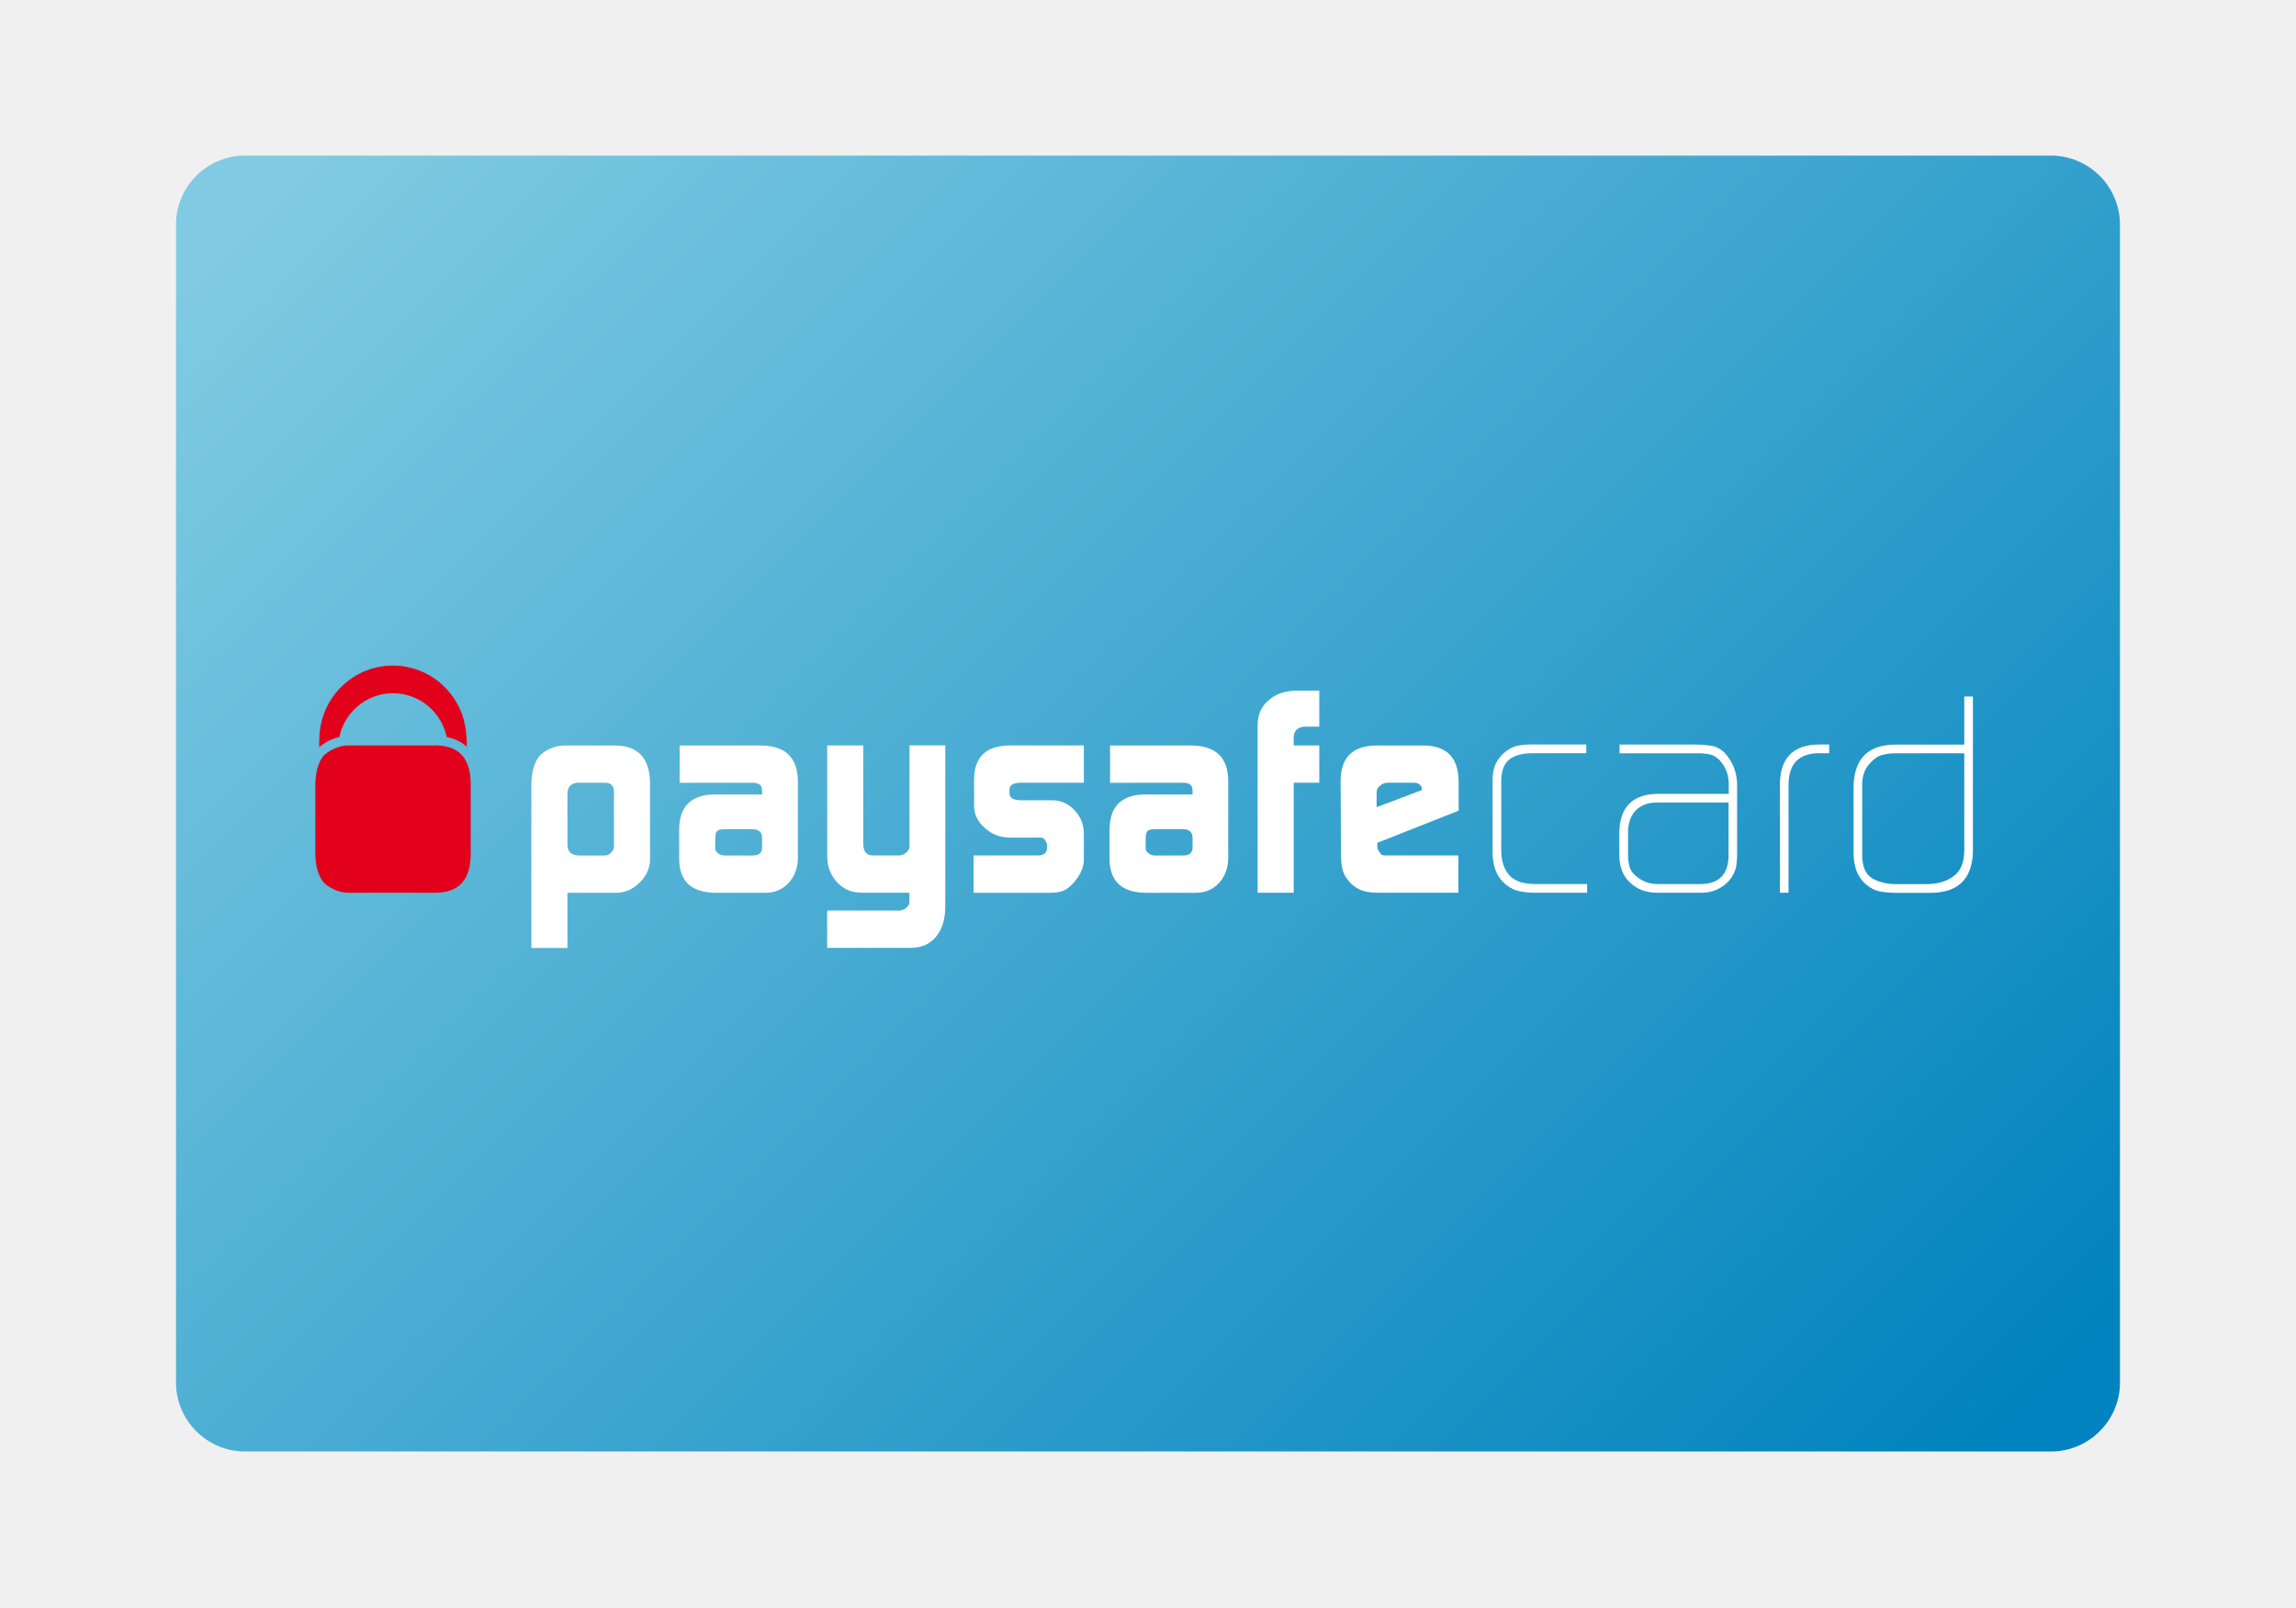
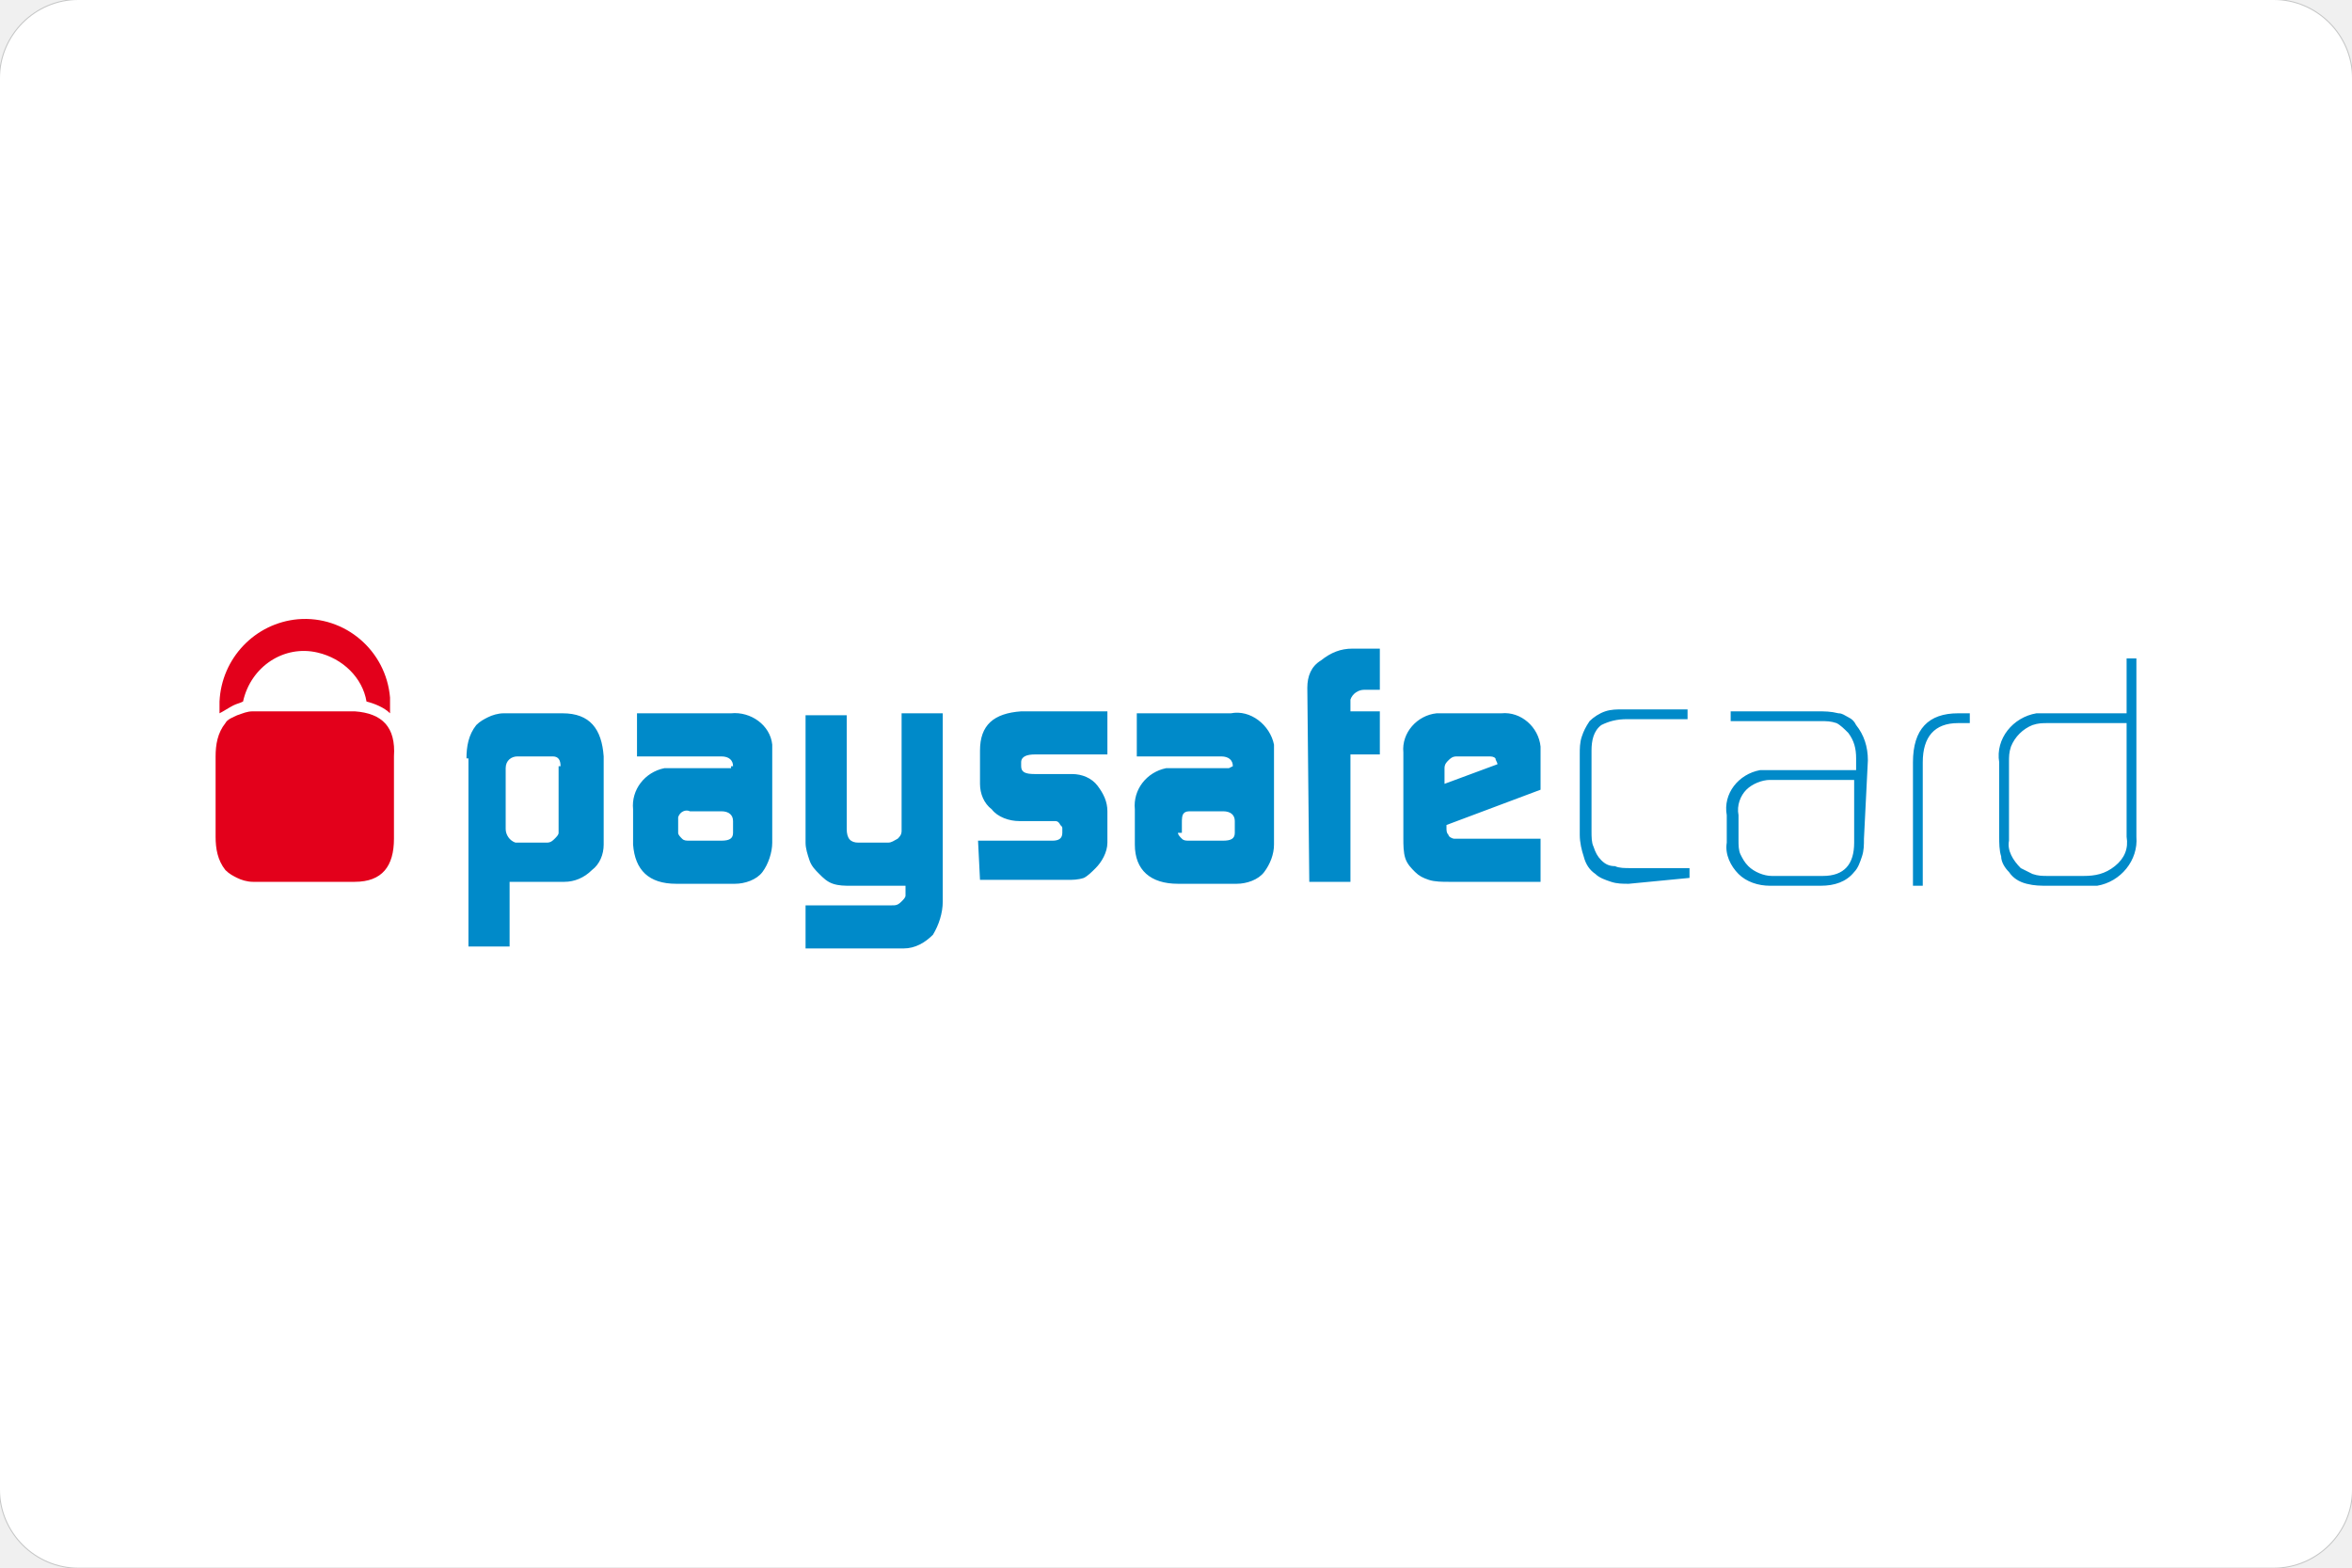
- <svg xmlns="http://www.w3.org/2000/svg" xml:space="preserve" width="50mm" height="35mm" style="shape-rendering:geometricPrecision; text-rendering:geometricPrecision; image-rendering:optimizeQuality; fill-rule:evenodd; clip-rule:evenodd" viewBox="0 0 50 35" version="1.0">
-   <defs>
-     <style type="text/css">
-    
-     .fil2 {fill:#E3001B;fill-rule:nonzero}
-     .fil1 {fill:white;fill-rule:nonzero}
-     .fil0 {fill:url(#id0)}
-    
-   </style>
-     <linearGradient id="id0" gradientUnits="userSpaceOnUse" x1="8.772" y1="1.272" x2="41.228" y2="33.728">
-       <stop offset="0" style="stop-color:#80CBE2" />
-       <stop offset="1" style="stop-color:#0083BE" />
-     </linearGradient>
-   </defs>
-   <g id="Layer_x0020_1">
-     <path class="fil0" d="M5.333 3.389l39.333 0c0.825,0 1.5,0.675 1.5,1.5l0 25.222c0,0.825 -0.675,1.5 -1.5,1.5l-39.333 0c-0.825,0 -1.5,-0.675 -1.5,-1.5l0 -25.222c0,-0.825 0.675,-1.5 1.5,-1.5z" />
-     <path id="path2491" class="fil1" d="M13.37 17.242c-0.004,-0.126 -0.063,-0.191 -0.178,-0.195l-0.612 0c-0.145,0.009 -0.22,0.089 -0.223,0.239l0 1.107c0.003,0.155 0.086,0.234 0.247,0.239l0.561 0c0.058,0 0.107,-0.022 0.145,-0.066 0.04,-0.033 0.06,-0.076 0.06,-0.129l0 -1.194zm-1.799 -0.157c0.004,-0.277 0.065,-0.487 0.184,-0.631 0.062,-0.06 0.14,-0.111 0.235,-0.152 0.099,-0.044 0.194,-0.066 0.287,-0.066l1.124 0c0.496,0.004 0.748,0.277 0.755,0.818l0 1.666c-0.004,0.192 -0.079,0.359 -0.223,0.498 -0.143,0.147 -0.314,0.221 -0.514,0.226l-1.062 0 0 1.201 -0.786 0 0 -3.559z" />
-     <path id="path2493" class="fil1" d="M15.575 18.471c0,0.046 0.021,0.083 0.063,0.111 0.037,0.033 0.084,0.05 0.143,0.05l0.604 0c0.136,0 0.207,-0.053 0.211,-0.161l0 -0.227c0,-0.124 -0.072,-0.186 -0.217,-0.186l-0.598 0c-0.079,0 -0.133,0.013 -0.163,0.038 -0.028,0.029 -0.042,0.087 -0.042,0.173l0 0.202zm1.02 -1.248c0.004,-0.121 -0.066,-0.179 -0.211,-0.175l-1.583 0 0 -0.812 1.782 0c0.519,0.009 0.783,0.261 0.792,0.758l0 1.698c-0.004,0.215 -0.07,0.392 -0.197,0.533 -0.133,0.146 -0.304,0.219 -0.513,0.219l-1.077 0c-0.524,-0.004 -0.79,-0.245 -0.798,-0.724l0 -0.655c0.004,-0.5 0.258,-0.754 0.761,-0.763l1.046 0 0 -0.08z" />
-     <path id="path2495" class="fil1" d="M19.582 19.832c0.062,-0.004 0.116,-0.026 0.16,-0.067 0.042,-0.038 0.063,-0.081 0.063,-0.13l0 -0.193 -1.006 0c-0.131,0 -0.236,-0.017 -0.314,-0.05 -0.083,-0.03 -0.165,-0.087 -0.248,-0.168 -0.079,-0.086 -0.135,-0.175 -0.169,-0.268 -0.036,-0.086 -0.054,-0.194 -0.054,-0.325l0 -2.396 0.786 0 0 2.139c0,0.171 0.07,0.257 0.211,0.257l0.555 0c0.066,0 0.123,-0.022 0.171,-0.066 0.046,-0.038 0.069,-0.082 0.069,-0.135l0 -2.196 0.779 0 0 3.535c-0.004,0.262 -0.071,0.471 -0.2,0.63 -0.131,0.159 -0.309,0.24 -0.537,0.244l-1.835 0 0 -0.812 1.569 0z" />
-     <path id="path2497" class="fil1" d="M21.202 18.631l1.4 0c0.128,-0.004 0.195,-0.056 0.199,-0.155l0 -0.073c0,-0.021 -0.006,-0.045 -0.019,-0.07 -0.031,-0.061 -0.07,-0.092 -0.115,-0.092l-0.694 0c-0.206,-0.004 -0.382,-0.075 -0.529,-0.213 -0.149,-0.127 -0.226,-0.284 -0.231,-0.467l0 -0.605c0.008,-0.472 0.263,-0.713 0.766,-0.721l1.624 0 0 0.812 -1.376 0c-0.161,0 -0.243,0.05 -0.243,0.149l0 0.079c0,0.103 0.083,0.154 0.249,0.154l0.692 0c0.184,0.004 0.342,0.075 0.473,0.214 0.132,0.14 0.201,0.305 0.205,0.498l0 0.592c-0.004,0.166 -0.081,0.332 -0.228,0.498 -0.072,0.081 -0.145,0.137 -0.219,0.169 -0.076,0.029 -0.179,0.044 -0.311,0.044l-1.643 0 0 -0.812z" />
-     <path id="path2499" class="fil1" d="M24.948 18.471c0,0.046 0.021,0.083 0.064,0.111 0.037,0.033 0.084,0.05 0.142,0.05l0.605 0c0.136,0 0.207,-0.053 0.211,-0.161l0 -0.227c0,-0.124 -0.073,-0.186 -0.217,-0.186l-0.598 0c-0.079,0 -0.133,0.013 -0.163,0.038 -0.028,0.029 -0.043,0.087 -0.043,0.173l0 0.202zm1.021 -1.248c0.003,-0.121 -0.067,-0.179 -0.212,-0.175l-1.583 0 0 -0.812 1.783 0c0.519,0.009 0.782,0.261 0.79,0.758l0 1.698c-0.004,0.215 -0.07,0.392 -0.196,0.533 -0.132,0.146 -0.303,0.219 -0.513,0.219l-1.078 0c-0.524,-0.004 -0.79,-0.245 -0.797,-0.724l0 -0.655c0.004,-0.5 0.257,-0.754 0.761,-0.763l1.046 0 0 -0.08z" />
-     <path id="path2501" class="fil1" d="M27.387 15.775c0.005,-0.219 0.085,-0.395 0.242,-0.527 0.153,-0.134 0.353,-0.203 0.602,-0.207l0.499 0 0 0.784 -0.302 0c-0.166,0.004 -0.251,0.084 -0.255,0.238l0 0.172 0.557 0 0 0.812 -0.557 0 0 2.396 -0.786 0 0 -3.669z" />
-     <path id="path2503" class="fil1" d="M30.965 17.207l0 -0.019c0,-0.042 -0.017,-0.077 -0.051,-0.104 -0.037,-0.026 -0.081,-0.038 -0.135,-0.038l-0.547 0c-0.07,0 -0.127,0.02 -0.171,0.06 -0.054,0.037 -0.082,0.087 -0.082,0.147l0 0.326 0.985 -0.373zm-0.973 1.147l0 0.051c0,0.065 0.017,0.117 0.051,0.154 0.025,0.048 0.058,0.072 0.102,0.072l1.615 0 0 0.812 -1.717 0c-0.157,0 -0.279,-0.015 -0.365,-0.044 -0.094,-0.031 -0.179,-0.082 -0.253,-0.153 -0.086,-0.086 -0.145,-0.173 -0.175,-0.263 -0.032,-0.094 -0.048,-0.218 -0.048,-0.373l-0.007 -1.625c0.009,-0.491 0.264,-0.741 0.765,-0.749l1.06 0c0.489,0.009 0.737,0.267 0.745,0.777l0 0.642 -1.773 0.701z" />
-     <path id="path2505" class="fil1" d="M33.429 19.443c-0.119,0 -0.228,-0.011 -0.326,-0.031 -0.103,-0.017 -0.206,-0.065 -0.311,-0.146 -0.108,-0.095 -0.183,-0.2 -0.224,-0.317 -0.043,-0.115 -0.064,-0.245 -0.064,-0.392l0 -1.515c-0.004,-0.123 0.008,-0.232 0.037,-0.326 0.026,-0.094 0.082,-0.186 0.166,-0.276 0.096,-0.095 0.193,-0.157 0.296,-0.188 0.099,-0.025 0.211,-0.038 0.336,-0.038l1.205 0 0 0.19 -1.177 0c-0.208,0 -0.371,0.043 -0.49,0.129 -0.122,0.094 -0.184,0.255 -0.184,0.483l0 1.516c0,0.107 0.016,0.21 0.048,0.31 0.033,0.098 0.088,0.185 0.167,0.26 0.086,0.065 0.171,0.106 0.254,0.123 0.087,0.019 0.18,0.028 0.278,0.028l1.123 0 0 0.19 -1.134 0z" />
-     <path id="path2507" class="fil1" d="M37.642 17.478l-1.579 0c-0.189,0.004 -0.337,0.063 -0.444,0.176 -0.11,0.115 -0.165,0.273 -0.165,0.473l0 0.483c0,0.094 0.01,0.179 0.03,0.257 0.02,0.081 0.07,0.154 0.148,0.216 0.136,0.114 0.287,0.17 0.453,0.17l0.957 0c0.4,-0.004 0.601,-0.216 0.601,-0.636l0 -1.139zm0.188 1.091c0,0.122 -0.009,0.229 -0.025,0.323 -0.025,0.102 -0.078,0.201 -0.157,0.295 -0.165,0.175 -0.369,0.26 -0.614,0.256l-0.939 0c-0.244,0 -0.442,-0.073 -0.595,-0.219 -0.157,-0.144 -0.236,-0.344 -0.236,-0.601l0 -0.488c0.008,-0.551 0.281,-0.833 0.819,-0.846l1.564 0 0 -0.214c0,-0.176 -0.051,-0.33 -0.152,-0.463 -0.064,-0.086 -0.14,-0.144 -0.226,-0.173 -0.087,-0.023 -0.185,-0.034 -0.293,-0.034l-1.707 0 0 -0.19 1.618 0c0.148,0 0.282,0.011 0.403,0.031 0.062,0.012 0.119,0.037 0.171,0.072 0.055,0.034 0.107,0.083 0.155,0.147 0.145,0.188 0.216,0.405 0.213,0.649l0 1.456z" />
-     <path id="path2509" class="fil1" d="M39.595 16.404c-0.438,0.008 -0.654,0.248 -0.646,0.721l0 2.318 -0.188 0 0 -2.317c-0.009,-0.608 0.279,-0.912 0.864,-0.912l0.209 0 0 0.19 -0.239 0z" />
-     <path id="path2511" class="fil1" d="M42.777 16.405l-1.489 0c-0.107,0 -0.203,0.012 -0.29,0.035 -0.091,0.021 -0.178,0.076 -0.26,0.166 -0.079,0.082 -0.128,0.163 -0.149,0.244 -0.028,0.082 -0.04,0.18 -0.036,0.295l0 1.478c0,0.246 0.071,0.413 0.214,0.503 0.071,0.042 0.148,0.073 0.236,0.094 0.087,0.023 0.184,0.035 0.29,0.035l0.651 0c0.243,0 0.442,-0.056 0.595,-0.17 0.153,-0.106 0.232,-0.29 0.237,-0.552l0 -2.128zm0.188 2.141c-0.017,0.612 -0.339,0.911 -0.966,0.899l-0.698 0c-0.147,0 -0.279,-0.013 -0.396,-0.038 -0.12,-0.031 -0.235,-0.105 -0.345,-0.219 -0.083,-0.103 -0.137,-0.207 -0.158,-0.314 -0.029,-0.106 -0.041,-0.225 -0.037,-0.354l0 -1.379c0.008,-0.621 0.319,-0.93 0.934,-0.925l1.477 0 0 -1.047 0.188 0 0 3.377z" />
-     <path id="path2513" class="fil2" d="M7.205 16.113c0.062,-0.027 0.123,-0.049 0.185,-0.062 0.114,-0.544 0.593,-0.953 1.168,-0.953 0.576,0 1.056,0.409 1.169,0.953 0.176,0.034 0.323,0.105 0.436,0.212 0.005,-0.104 0,-0.205 -0.012,-0.3 -0.073,-0.823 -0.759,-1.468 -1.596,-1.468 -0.861,0 -1.563,0.686 -1.599,1.544 -0.005,0.074 -0.006,0.151 -0.004,0.232 0.072,-0.061 0.155,-0.116 0.252,-0.159z" />
-     <path id="path2515" class="fil2" d="M9.494 16.235l-1.92 0c-0.092,0 -0.188,0.021 -0.287,0.066 -0.095,0.042 -0.173,0.092 -0.236,0.152 -0.119,0.144 -0.18,0.354 -0.184,0.631l0 1.508c0.004,0.278 0.065,0.488 0.184,0.631 0.062,0.061 0.141,0.112 0.236,0.154 0.099,0.043 0.194,0.065 0.287,0.065l1.92 0c0.496,-0.004 0.748,-0.278 0.756,-0.818l0 -1.572c-0.008,-0.541 -0.26,-0.814 -0.756,-0.818z" />
+ <svg xmlns="http://www.w3.org/2000/svg" version="1.1" id="Ebene_1" x="0px" y="0px" viewBox="0 0 120 80" width="120" height="80" style="enable-background:new 0 0 120 80;" xml:space="preserve">
+   <g id="Layer_1" style="fill:noneM">
+     <path id="path3922" style="fill:none;stroke:#C5C6C6;stroke-width:0.1;" d="M4,0h112c2.2,0,4,1.8,4,4v72c0,2.2-1.8,4-4,4H4   c-2.2,0-4-1.8-4-4V4C0,1.8,1.8,0,4,0z" />
+     <path id="path3924" style="fill-rule:evenodd;clip-rule:evenodd;fill:#FFFFFF;" d="M4,0h112c2.2,0,4,1.8,4,4v72c0,2.2-1.8,4-4,4H4   c-2.2,0-4-1.8-4-4V4C0,1.8,1.8,0,4,0z" />
+     <path id="path2491" style="fill:#008AC9;" d="M28.6,39.1c0-0.3-0.1-0.5-0.4-0.5c0,0-0.1,0-0.1,0h-1.7   c-0.3,0-0.6,0.2-0.6,0.6c0,0,0,0,0,0c0,0,0,0.1,0,0.1v3c0,0.3,0.2,0.6,0.5,0.7h1.6c0.2,0,0.3-0.1,0.4-0.2c0.1-0.1,0.2-0.2,0.2-0.3   V39.1z M23.8,38.7c0-0.6,0.1-1.2,0.5-1.7c0.2-0.2,0.4-0.3,0.6-0.4c0.2-0.1,0.5-0.2,0.8-0.2h3c1.4,0,2,0.8,2.1,2.2v4.5   c0,0.5-0.2,1-0.6,1.3c-0.4,0.4-0.9,0.6-1.4,0.6h-2.8v3.3h-2.1V38.7z M34.6,42.5c0,0.1,0.1,0.2,0.2,0.3c0.1,0.1,0.2,0.1,0.4,0.1h1.6   c0.4,0,0.6-0.1,0.6-0.4v-0.6c0-0.3-0.2-0.5-0.6-0.5h-1.6c-0.2-0.1-0.5,0-0.6,0.3c0,0.1,0,0.2,0,0.3L34.6,42.5z M37.4,39.1   c0-0.3-0.2-0.5-0.6-0.5h-4.3v-2.2h4.8c1-0.1,2,0.6,2.1,1.6c0,0.1,0,0.3,0,0.4V43c0,0.5-0.2,1.1-0.5,1.5c-0.3,0.4-0.9,0.6-1.4,0.6   h-3c-1.4,0-2.1-0.7-2.2-2v-1.8c-0.1-1,0.6-1.9,1.6-2.1c0.1,0,0.3,0,0.5,0h2.9V39.1z M45.5,46.2c0.2,0,0.3,0,0.5-0.2   c0.1-0.1,0.2-0.2,0.2-0.3v-0.5h-2.8c-0.3,0-0.6,0-0.9-0.1c-0.3-0.1-0.5-0.3-0.7-0.5c-0.2-0.2-0.4-0.4-0.5-0.7   c-0.1-0.3-0.2-0.6-0.2-0.9v-6.5h2.1v5.8c0,0.5,0.2,0.7,0.6,0.7h1.5c0.2,0,0.3-0.1,0.5-0.2c0.1-0.1,0.2-0.2,0.2-0.4v-6h2.1V46   c0,0.6-0.2,1.2-0.5,1.7c-0.4,0.4-0.9,0.7-1.5,0.7h-5v-2.2L45.5,46.2z M49.9,42.9h3.8c0.3,0,0.5-0.1,0.5-0.4v-0.2   c0-0.1,0-0.1-0.1-0.2c-0.1-0.2-0.2-0.2-0.3-0.2H52c-0.5,0-1.1-0.2-1.4-0.6c-0.4-0.3-0.6-0.8-0.6-1.3v-1.7c0-1.3,0.7-1.9,2.1-2h4.4   v2.2h-3.7c-0.4,0-0.7,0.1-0.7,0.4v0.2c0,0.3,0.2,0.4,0.7,0.4h1.9c0.5,0,1,0.2,1.3,0.6c0.3,0.4,0.5,0.8,0.5,1.3v1.6   c0,0.5-0.3,1-0.6,1.3c-0.2,0.2-0.4,0.4-0.6,0.5c-0.3,0.1-0.6,0.1-0.8,0.1h-4.5L49.9,42.9z M60.1,42.5c0,0.1,0.1,0.2,0.2,0.3   c0.1,0.1,0.2,0.1,0.4,0.1h1.7c0.4,0,0.6-0.1,0.6-0.4v-0.6c0-0.3-0.2-0.5-0.6-0.5h-1.6c-0.2,0-0.3,0-0.4,0.1   c-0.1,0.1-0.1,0.3-0.1,0.5V42.5z M62.9,39.1c0-0.3-0.2-0.5-0.6-0.5H58v-2.2h4.8c1-0.2,2,0.6,2.2,1.6c0,0,0,0,0,0c0,0.2,0,0.3,0,0.5   v4.6c0,0.5-0.2,1-0.5,1.4c-0.3,0.4-0.9,0.6-1.4,0.6h-3c-1.4,0-2.2-0.7-2.2-2v-1.8c-0.1-1,0.6-1.9,1.6-2.1c0.1,0,0.3,0,0.4,0h2.8   L62.9,39.1z M66.7,35.1c0-0.6,0.2-1.1,0.7-1.4c0.5-0.4,1-0.6,1.6-0.6h1.4v2.1h-0.8c-0.3,0-0.6,0.2-0.7,0.5v0.6h1.5v2.2h-1.5v6.5   h-2.1L66.7,35.1z M76.4,39L76.4,39c0-0.1-0.1-0.2-0.1-0.3c-0.1-0.1-0.2-0.1-0.4-0.1h-1.5c-0.2,0-0.3,0-0.5,0.2   c-0.1,0.1-0.2,0.2-0.2,0.4V40L76.4,39z M73.8,42.1v0.1c0,0.2,0,0.3,0.1,0.4c0,0.1,0.2,0.2,0.3,0.2h4.4v2.2h-4.7c-0.3,0-0.7,0-1-0.1   c-0.3-0.1-0.5-0.2-0.7-0.4c-0.2-0.2-0.4-0.4-0.5-0.7c-0.1-0.3-0.1-0.7-0.1-1v-4.4c-0.1-1,0.7-1.9,1.7-2c0.1,0,0.2,0,0.4,0h2.9   c1-0.1,1.9,0.7,2,1.7c0,0.1,0,0.3,0,0.4v1.8L73.8,42.1L73.8,42.1z M83.1,45.1c-0.3,0-0.6,0-0.9-0.1c-0.3-0.1-0.6-0.2-0.8-0.4   c-0.3-0.2-0.5-0.5-0.6-0.9c-0.1-0.3-0.2-0.7-0.2-1.1v-4.1c0-0.3,0-0.6,0.1-0.9c0.1-0.3,0.2-0.5,0.4-0.8c0.2-0.2,0.5-0.4,0.8-0.5   c0.3-0.1,0.6-0.1,0.9-0.1h3.3v0.5H83c-0.5,0-0.9,0.1-1.3,0.3c-0.4,0.3-0.5,0.8-0.5,1.3v4.1c0,0.3,0,0.6,0.1,0.8   c0.1,0.3,0.2,0.5,0.4,0.7c0.2,0.2,0.4,0.3,0.7,0.3c0.2,0.1,0.5,0.1,0.8,0.1h3v0.5L83.1,45.1z M94.6,39.8h-4.3   c-0.4,0-0.9,0.2-1.2,0.5c-0.3,0.3-0.5,0.8-0.4,1.3v1.3c0,0.2,0,0.5,0.1,0.7c0.1,0.2,0.2,0.4,0.4,0.6c0.3,0.3,0.8,0.5,1.2,0.5h2.6   c1.1,0,1.6-0.6,1.6-1.7L94.6,39.8z M95.1,42.8c0,0.3,0,0.6-0.1,0.9c-0.1,0.3-0.2,0.6-0.4,0.8c-0.4,0.5-1,0.7-1.7,0.7h-2.6   c-0.6,0-1.2-0.2-1.6-0.6c-0.4-0.4-0.7-1-0.6-1.6v-1.4c-0.2-1.1,0.6-2.1,1.7-2.3c0.2,0,0.4,0,0.6,0h4.3v-0.6c0-0.5-0.1-0.9-0.4-1.3   c-0.2-0.2-0.4-0.4-0.6-0.5c-0.3-0.1-0.5-0.1-0.8-0.1h-4.6v-0.5h4.4c0.4,0,0.7,0,1.1,0.1c0.2,0,0.3,0.1,0.5,0.2   c0.2,0.1,0.3,0.2,0.4,0.4c0.4,0.5,0.6,1.1,0.6,1.8L95.1,42.8z M99.9,36.9c-1.2,0-1.8,0.7-1.8,2v6.3h-0.5v-6.3   c0-1.7,0.8-2.5,2.3-2.5h0.6v0.5L99.9,36.9z M108.5,36.9h-4c-0.3,0-0.5,0-0.8,0.1c-0.5,0.2-0.9,0.6-1.1,1.1   c-0.1,0.3-0.1,0.5-0.1,0.8v4c-0.1,0.5,0.2,1,0.6,1.4c0.2,0.1,0.4,0.2,0.6,0.3c0.3,0.1,0.5,0.1,0.8,0.1h1.8c0.6,0,1.1-0.1,1.6-0.5   c0.5-0.4,0.7-0.9,0.6-1.5L108.5,36.9z M109,42.7c0.1,1.2-0.8,2.3-2,2.5c-0.2,0-0.4,0-0.6,0h-1.9c-0.4,0-0.7,0-1.1-0.1   c-0.4-0.1-0.7-0.3-0.9-0.6c-0.2-0.2-0.4-0.5-0.4-0.8c-0.1-0.3-0.1-0.7-0.1-1v-3.8c-0.2-1.2,0.7-2.3,1.9-2.5c0,0,0,0,0,0   c0.2,0,0.4,0,0.6,0h4v-2.8h0.5V42.7z" />
+     <path id="path2513" style="fill:#E3001B;" d="M11.9,36c0.2-0.1,0.3-0.1,0.5-0.2c0.4-1.8,2.1-2.9,3.8-2.5   c1.3,0.3,2.3,1.3,2.5,2.5c0.4,0.1,0.9,0.3,1.2,0.6c0-0.3,0-0.5,0-0.8c-0.2-2.4-2.3-4.2-4.7-4c-2.2,0.2-3.9,2-4,4.2v0.6   C11.4,36.3,11.7,36.1,11.9,36z M18.1,36.3h-5.2c-0.3,0-0.5,0.1-0.8,0.2c-0.2,0.1-0.5,0.2-0.6,0.4c-0.4,0.5-0.5,1.1-0.5,1.7v4.1   c0,0.6,0.1,1.2,0.5,1.7c0.2,0.2,0.4,0.3,0.6,0.4c0.2,0.1,0.5,0.2,0.8,0.2h5.2c1.4,0,2-0.8,2-2.2v-4.2   C20.2,37.1,19.5,36.4,18.1,36.3L18.1,36.3z" />
  </g>
</svg>
